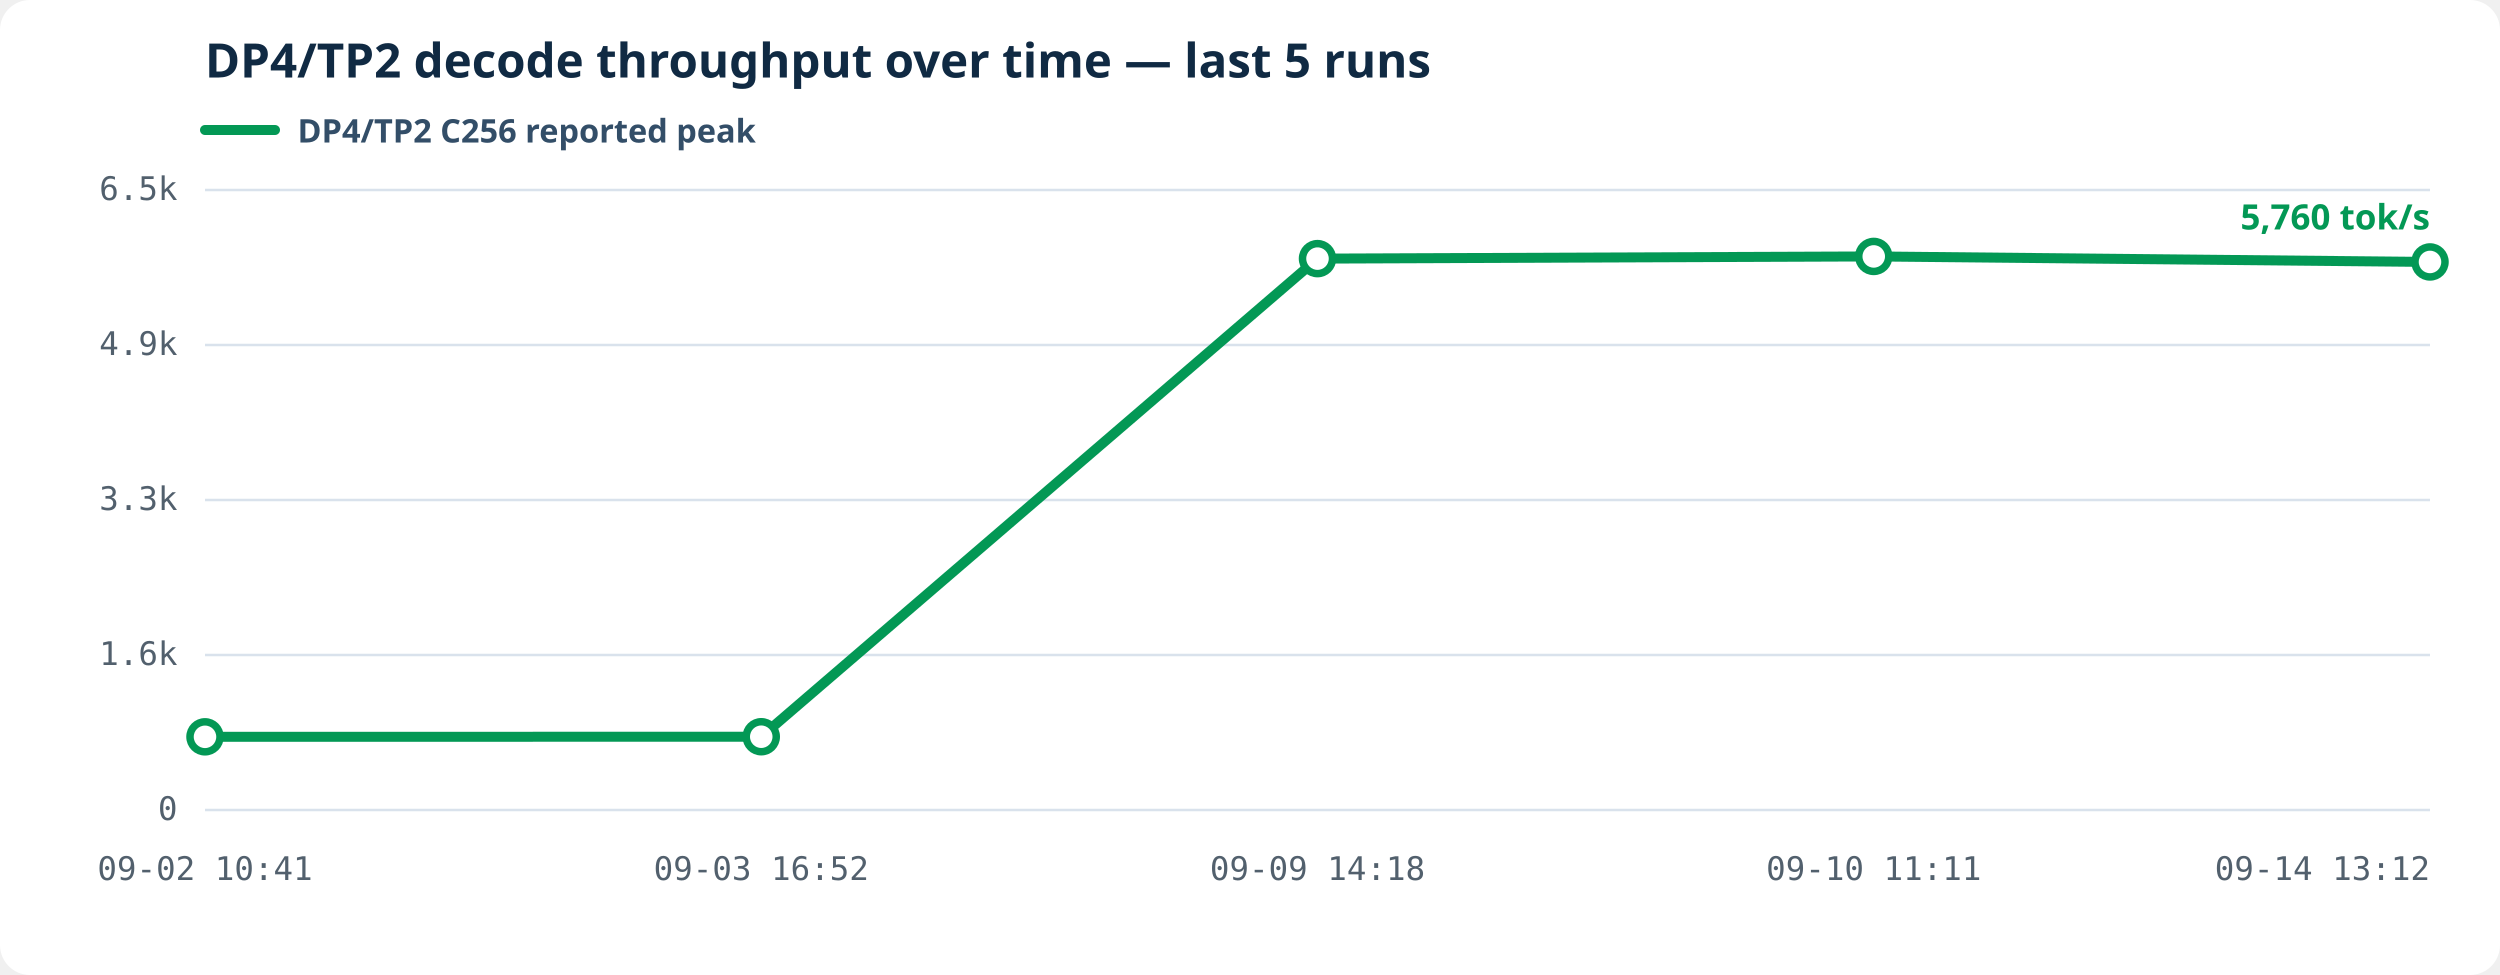
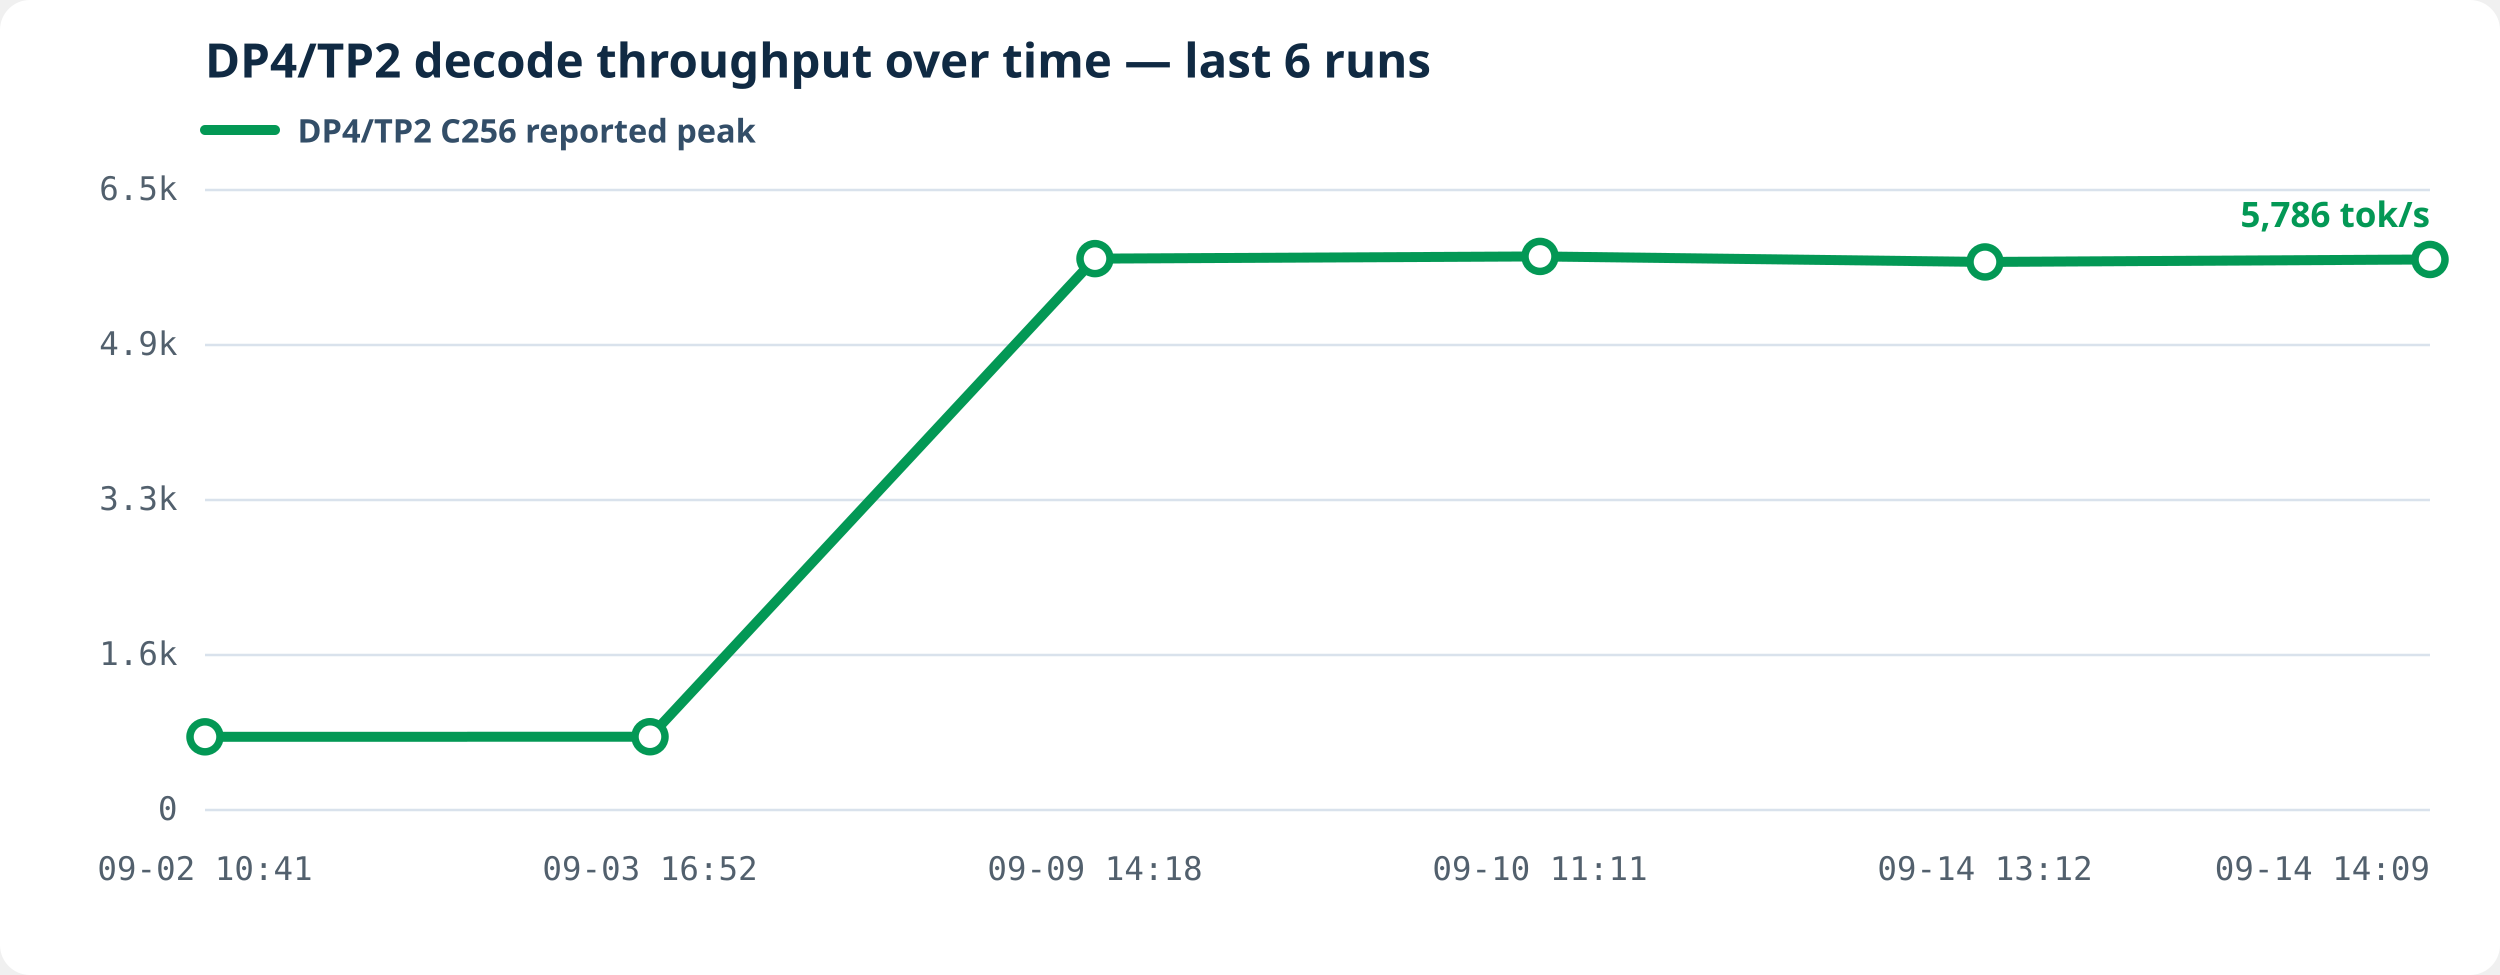
<svg xmlns="http://www.w3.org/2000/svg" viewBox="0 0 1000 390" role="img" aria-labelledby="decode-history-title decode-history-desc">
  <style>.bg{fill:#fff}.grid{stroke:#d9e2ec;stroke-width:1}.axis{fill:#52606d;font:13px ui-monospace,SFMono-Regular,Consolas,monospace}.heading{fill:#102a43;font:600 19px system-ui,sans-serif}.line{fill:none;stroke-width:4;stroke-linejoin:round;stroke-linecap:round}.dot{fill:#fff;stroke-width:3}.latest{stroke-width:3}.legend{fill:#334e68;font:600 13px system-ui,sans-serif}.value{font:600 14px system-ui,sans-serif}</style>
  <rect class="bg" width="1000" height="390" rx="12" />
-   <text class="heading" x="82" y="31">DP4/TP2 decode throughput over time — last 5 runs</text>
+   <text class="heading" x="82" y="31">DP4/TP2 decode throughput over time — last 6 runs</text>
  <line x1="82" y1="52" x2="110" y2="52" stroke="#039855" stroke-width="4" stroke-linecap="round" />
  <text class="legend" x="119" y="57">DP4/TP2 C256 reported peak</text>
  <line class="grid" x1="82" y1="324.00" x2="972" y2="324.00" />
  <text class="axis" text-anchor="end" x="71" y="328.00">0</text>
  <line class="grid" x1="82" y1="262.00" x2="972" y2="262.00" />
  <text class="axis" text-anchor="end" x="71" y="266.00">1.6k</text>
  <line class="grid" x1="82" y1="200.00" x2="972" y2="200.00" />
  <text class="axis" text-anchor="end" x="71" y="204.00">3.3k</text>
  <line class="grid" x1="82" y1="138.00" x2="972" y2="138.00" />
  <text class="axis" text-anchor="end" x="71" y="142.00">4.9k</text>
  <line class="grid" x1="82" y1="76.00" x2="972" y2="76.00" />
  <text class="axis" text-anchor="end" x="71" y="80.00">6.5k</text>
  <text class="axis" text-anchor="middle" x="82.00" y="352">09-02 10:41</text>
-   <text class="axis" text-anchor="middle" x="304.50" y="352">09-03 16:52</text>
-   <text class="axis" text-anchor="middle" x="527.00" y="352">09-09 14:18</text>
-   <text class="axis" text-anchor="middle" x="749.50" y="352">09-10 11:11</text>
-   <text class="axis" text-anchor="end" x="972.00" y="352">09-14 13:12</text>
-   <polyline class="line" stroke="#039855" points="82.00,294.73 304.50,294.69 527.00,103.45 749.50,102.57 972.00,104.78" />
+   <text class="axis" text-anchor="middle" x="260.00" y="352">09-03 16:52</text>
+   <text class="axis" text-anchor="middle" x="438.00" y="352">09-09 14:18</text>
+   <text class="axis" text-anchor="middle" x="616.00" y="352">09-10 11:11</text>
+   <text class="axis" text-anchor="middle" x="794.00" y="352">09-14 13:12</text>
+   <text class="axis" text-anchor="end" x="972.00" y="352">09-14 14:09</text>
+   <polyline class="line" stroke="#039855" points="82.00,294.73 260.00,294.69 438.00,103.45 616.00,102.57 794.00,104.78 972.00,103.79" />
  <circle class="dot" fill="#fff" stroke="#039855" cx="82.00" cy="294.73" r="6" />
-   <circle class="dot" fill="#fff" stroke="#039855" cx="304.50" cy="294.69" r="6" />
-   <circle class="dot" fill="#fff" stroke="#039855" cx="527.00" cy="103.45" r="6" />
-   <circle class="dot" fill="#fff" stroke="#039855" cx="749.50" cy="102.57" r="6" />
-   <circle class="dot latest" fill="#039855" stroke="#039855" cx="972.00" cy="104.78" r="6" />
-   <text class="value" fill="#039855" text-anchor="end" x="972.00" y="91.78">5,760 tok/s</text>
+   <circle class="dot" fill="#fff" stroke="#039855" cx="260.00" cy="294.69" r="6" />
+   <circle class="dot" fill="#fff" stroke="#039855" cx="438.00" cy="103.45" r="6" />
+   <circle class="dot" fill="#fff" stroke="#039855" cx="616.00" cy="102.57" r="6" />
+   <circle class="dot" fill="#fff" stroke="#039855" cx="794.00" cy="104.78" r="6" />
+   <circle class="dot latest" fill="#039855" stroke="#039855" cx="972.00" cy="103.79" r="6" />
+   <text class="value" fill="#039855" text-anchor="end" x="972.00" y="90.79">5,786 tok/s</text>
</svg>
